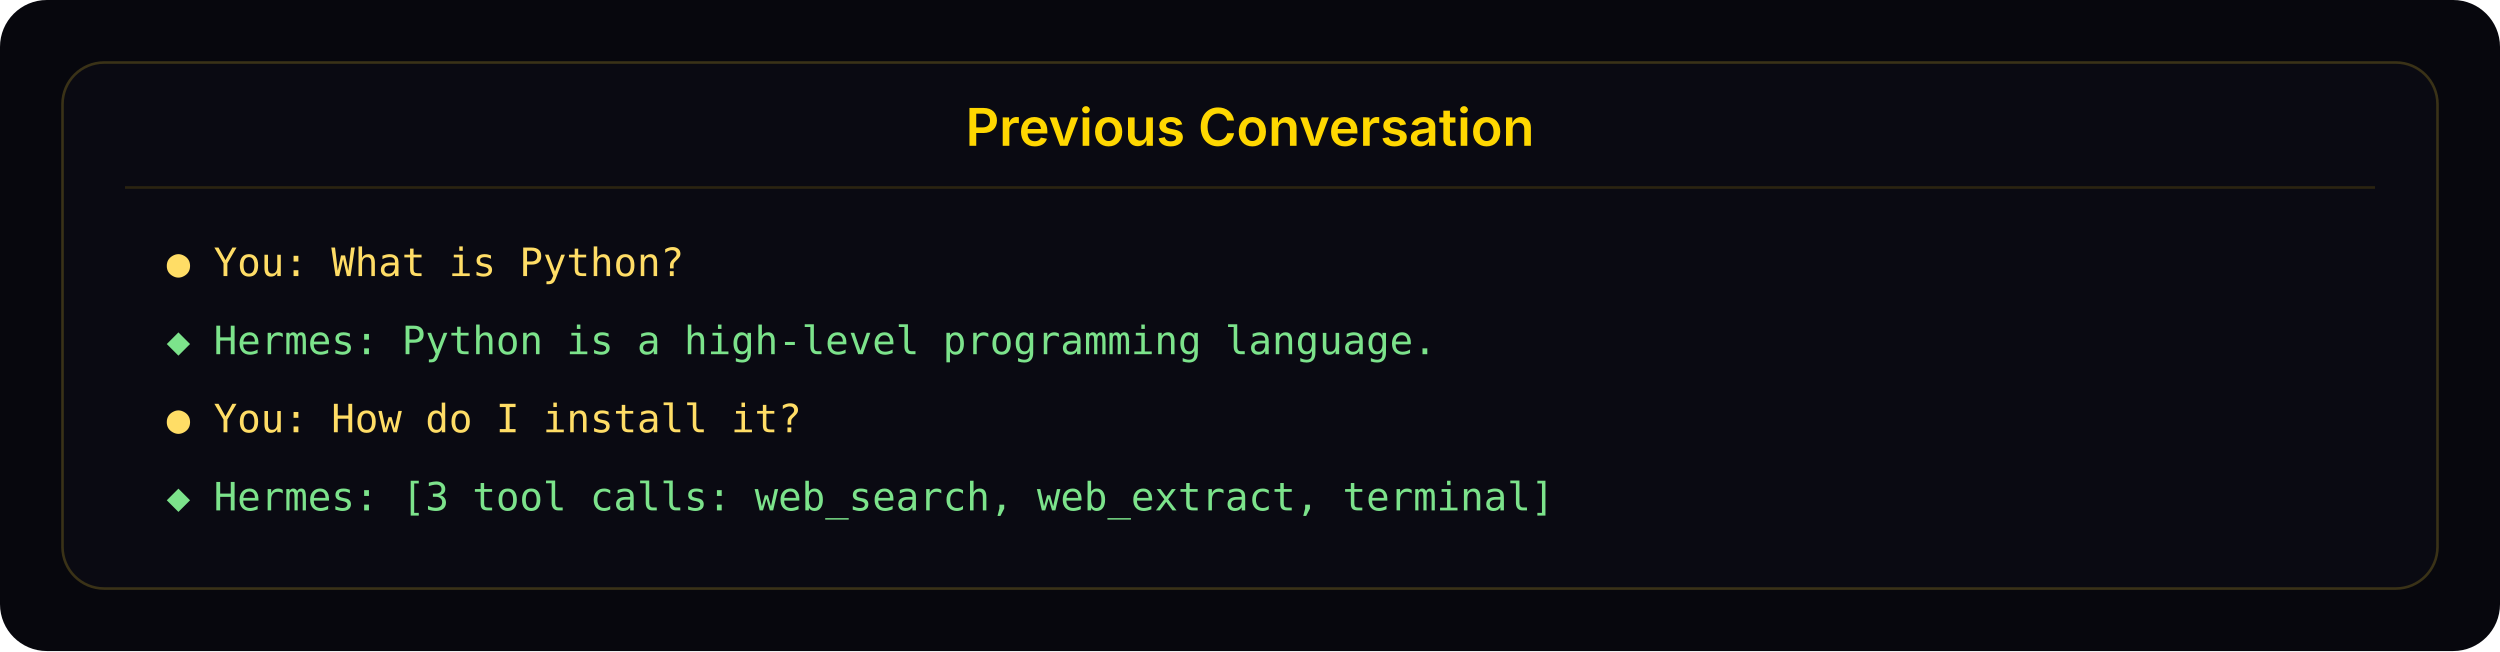
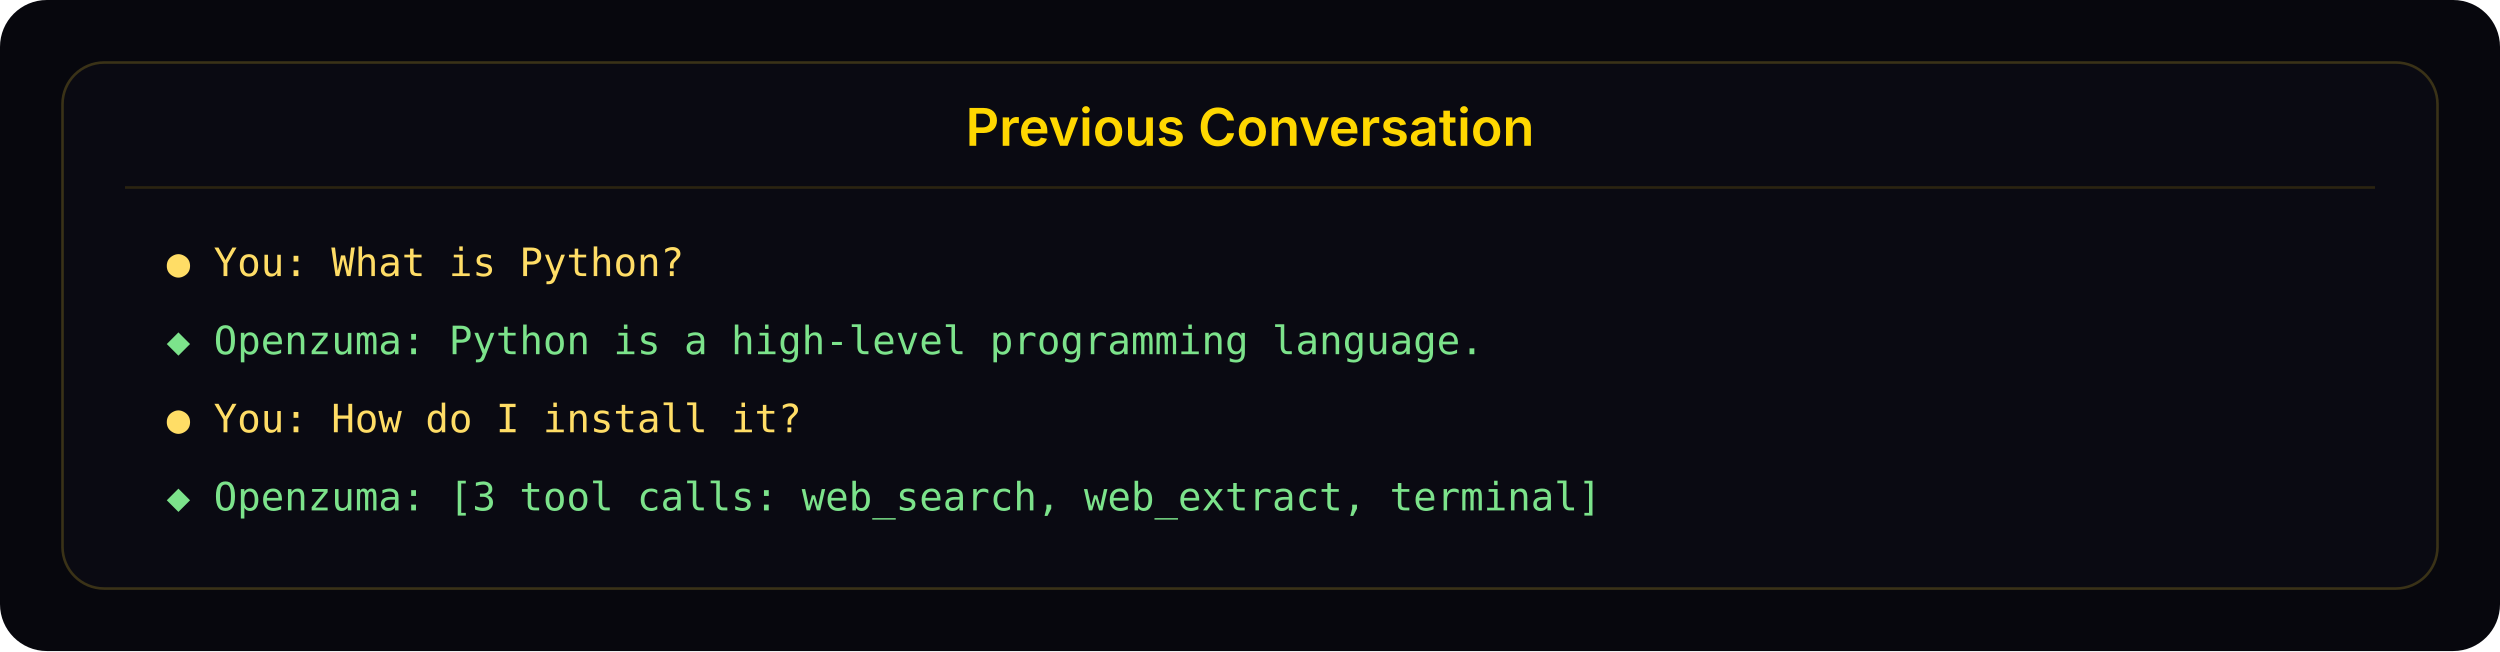
<svg xmlns="http://www.w3.org/2000/svg" width="960" height="250" viewBox="0 0 960 250" role="img" aria-labelledby="title desc">
  <rect width="960" height="250" rx="18" fill="#07070d" />
  <rect x="24" y="24" width="912" height="202" rx="16" fill="#0a0a12" stroke="#3a3217" />
  <text x="480" y="56" text-anchor="middle" fill="#ffd700" font-family="Inter, sans-serif" font-size="20" font-weight="600">Previous Conversation</text>
  <line x1="48" y1="72" x2="912" y2="72" stroke="#2b2410" />
  <text x="64" y="106" fill="#ffdd66" font-family="JetBrains Mono, monospace" font-size="15">● You: What is Python?</text>
-   <text x="64" y="136" fill="#7ce38b" font-family="JetBrains Mono, monospace" font-size="15">◆ Hermes: Python is a high-level programming language.</text>
+   <text x="64" y="136" fill="#7ce38b" font-family="JetBrains Mono, monospace" font-size="15">◆ Openzuma: Python is a high-level programming language.</text>
  <text x="64" y="166" fill="#ffdd66" font-family="JetBrains Mono, monospace" font-size="15">● You: How do I install it?</text>
-   <text x="64" y="196" fill="#7ce38b" font-family="JetBrains Mono, monospace" font-size="15">◆ Hermes: [3 tool calls: web_search, web_extract, terminal]</text>
+   <text x="64" y="196" fill="#7ce38b" font-family="JetBrains Mono, monospace" font-size="15">◆ Openzuma: [3 tool calls: web_search, web_extract, terminal]</text>
</svg>
